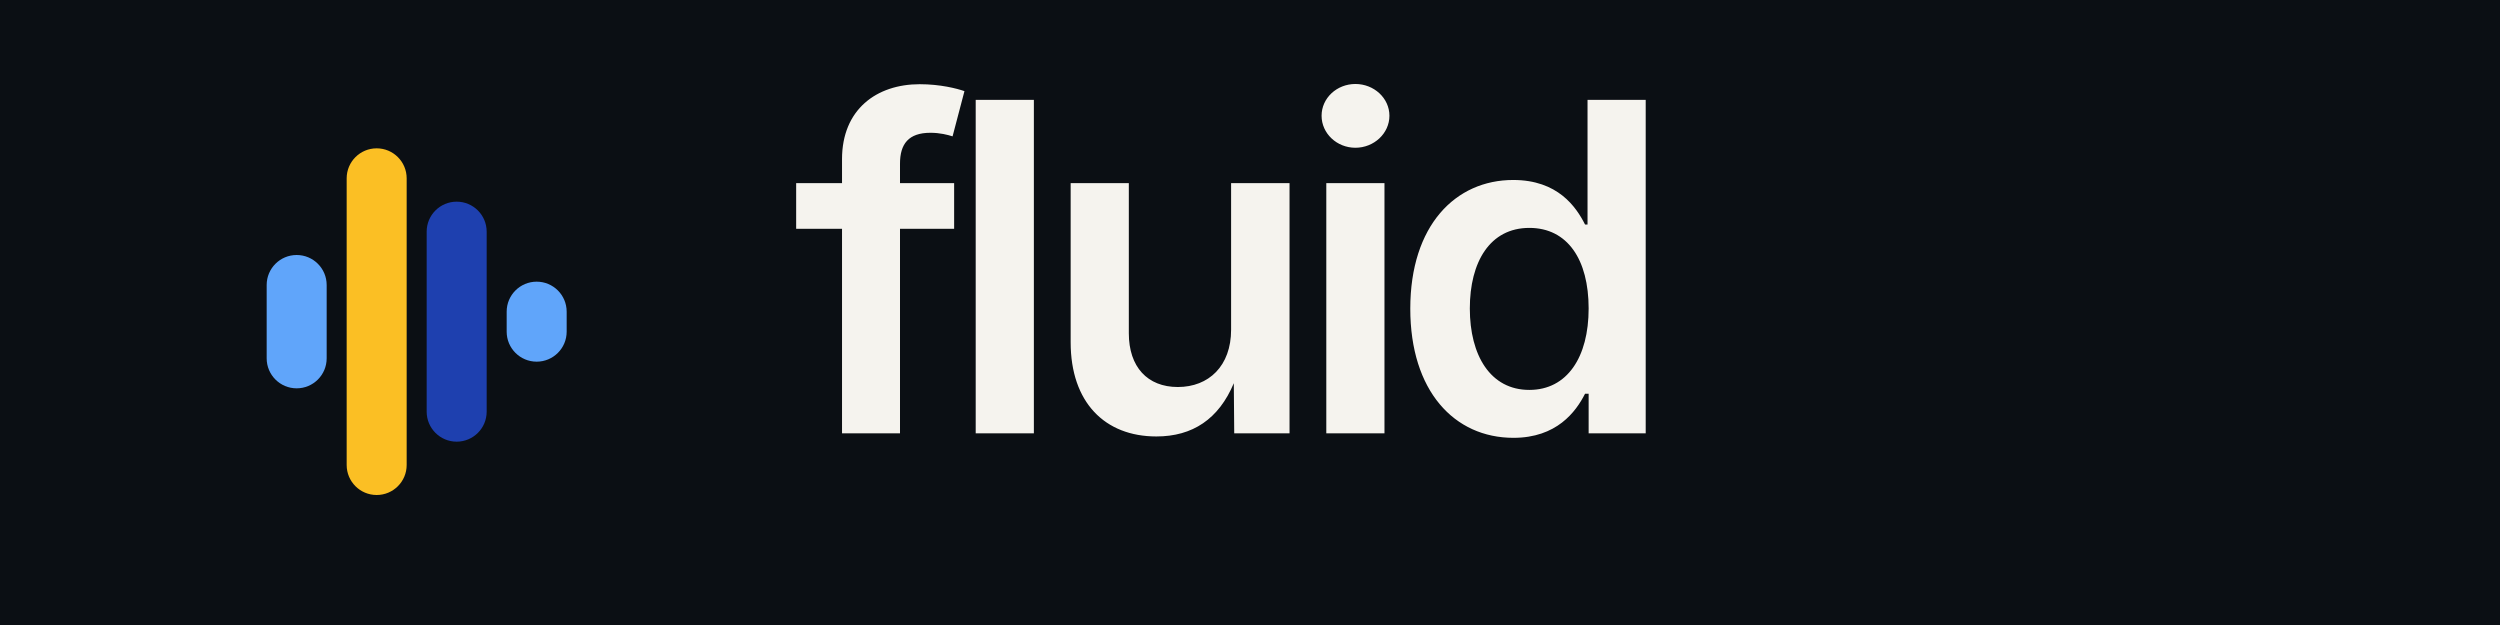
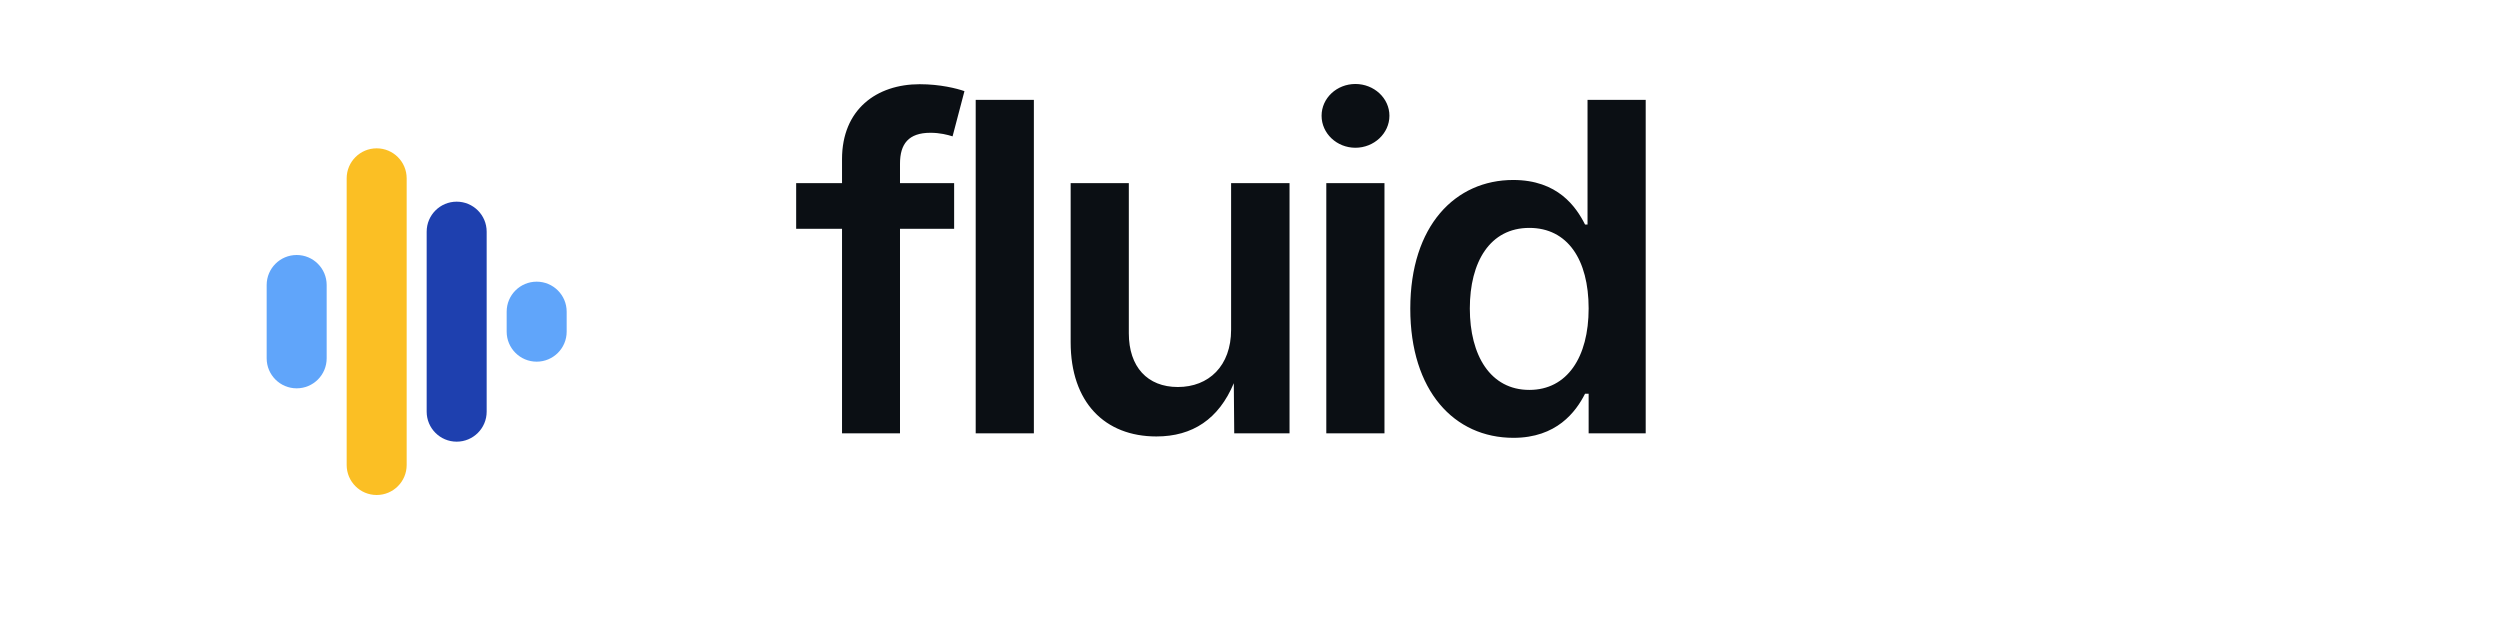
<svg xmlns="http://www.w3.org/2000/svg" viewBox="0 0 1200 300" width="1200" height="300" role="img" aria-label="fluid">
-   <rect width="1200" height="300" fill="#0B0F14" />
  <g transform="translate(96,52) scale(3.2)">
    <rect x="10" y="22" width="9" height="20" rx="4.5" fill="#60A5FA" />
    <rect x="22" y="6" width="9" height="52" rx="4.5" fill="#FBBF24" />
    <rect x="34" y="14" width="9" height="36" rx="4.5" fill="#1E40AF" />
    <rect x="46" y="26" width="9" height="12" rx="4.5" fill="#60A5FA" />
  </g>
-   <text x="380" y="208" font-family="Inter Tight, Inter, system-ui, sans-serif" font-weight="600" font-size="220" letter-spacing="-12" fill="#F5F3EE">fluid</text>
+   <text x="380" y="208" font-family="Inter Tight, Inter, system-ui, sans-serif" font-weight="600" font-size="220" letter-spacing="-12" fill="#0B0F14">fluid</text>
</svg>
